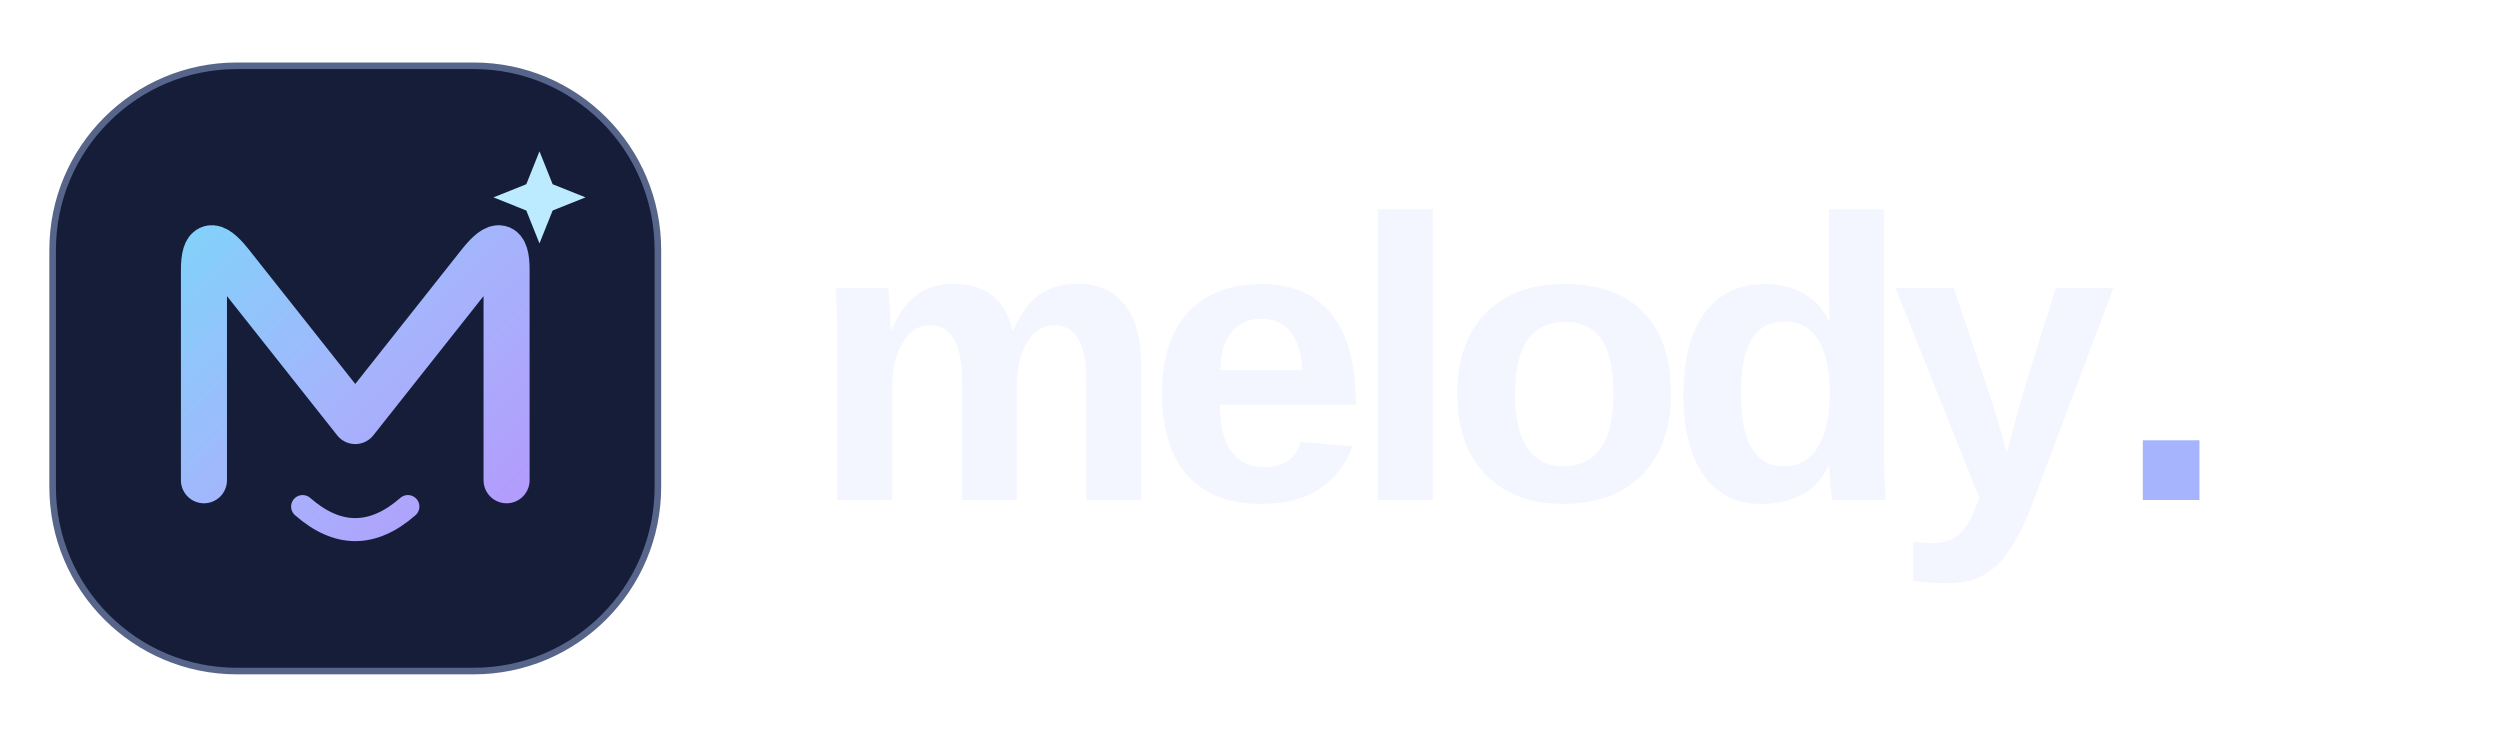
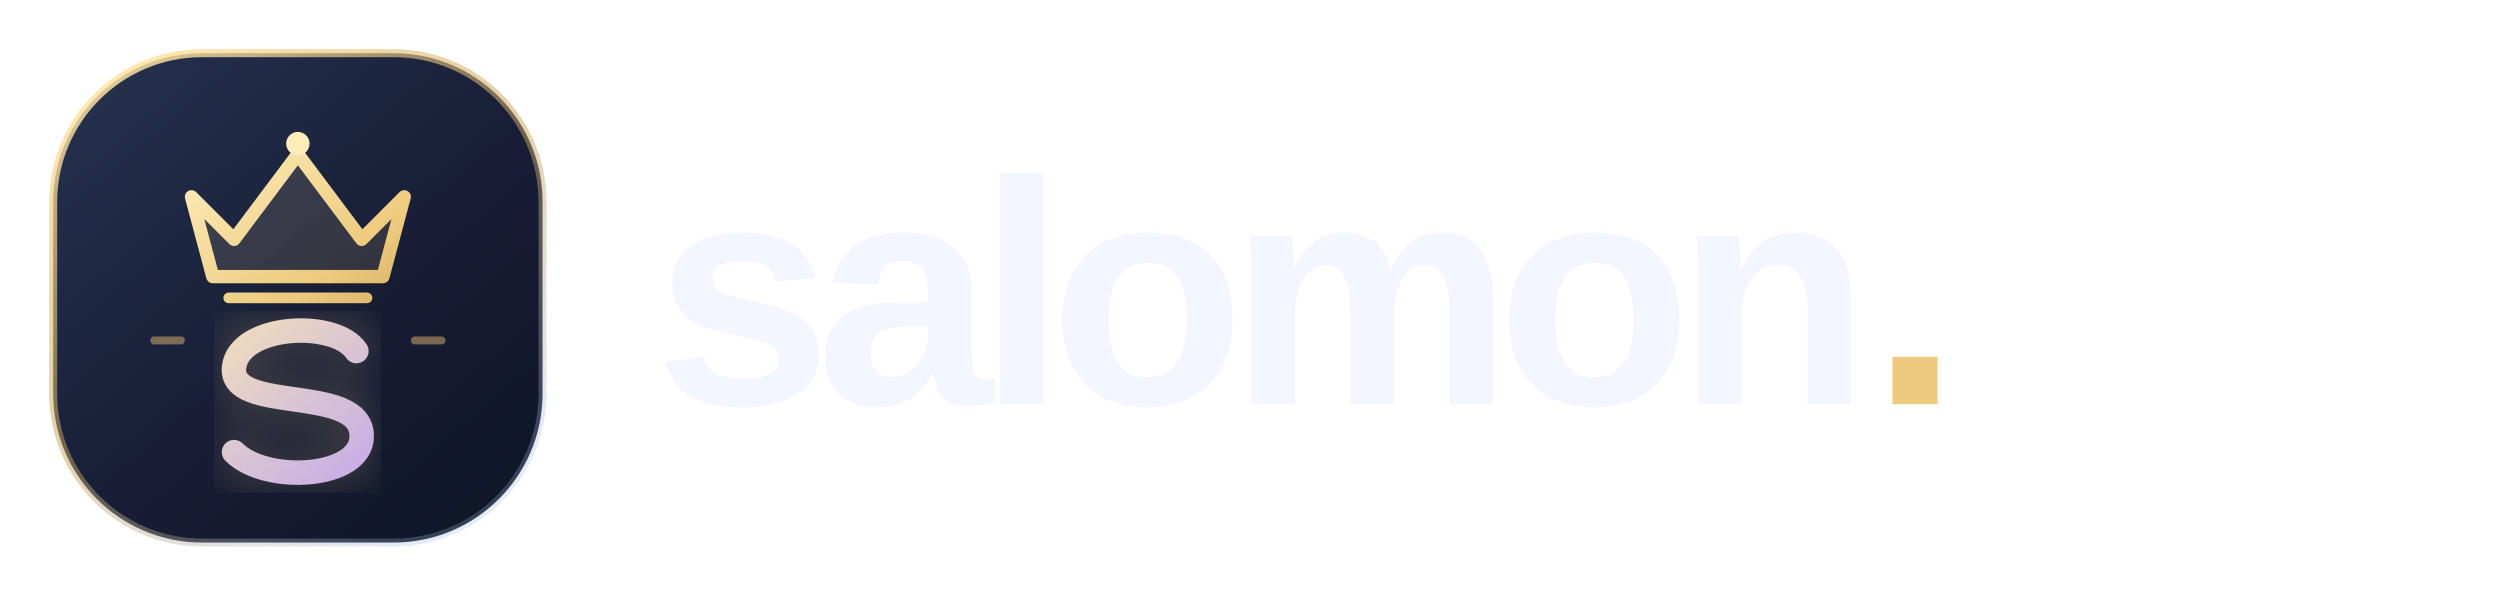
- <svg xmlns="http://www.w3.org/2000/svg" viewBox="0 0 380 112" fill="none">
-   <defs>
-     <linearGradient id="g" x1="15" y1="12" x2="100" y2="97" gradientUnits="userSpaceOnUse">
-       <stop stop-color="#67e8f9" />
-       <stop offset=".5" stop-color="#a5b4fc" />
-       <stop offset="1" stop-color="#c084fc" />
-     </linearGradient>
-   </defs>
-   <rect x="8" y="10" width="92" height="92" rx="28" fill="#151d39" stroke="#566589" />
-   <path d="M31 73V41Q31 35 35 40L54 64L73 40Q77 35 77 41V73" stroke="url(#g)" stroke-width="7" stroke-linecap="round" stroke-linejoin="round" />
-   <path d="M46 77Q54 84 62 77" stroke="url(#g)" stroke-width="3.5" stroke-linecap="round" />
-   <path d="M82 23L84 28L89 30L84 32L82 37L80 32L75 30L80 28Z" fill="#bceaff" />
-   <text x="123" y="76" fill="#f4f6ff" font-family="Arial,Helvetica,sans-serif" font-size="61" font-weight="700" letter-spacing="-3">melody<tspan fill="#a5b4fc">.</tspan>
+ <svg xmlns="http://www.w3.org/2000/svg" viewBox="0 0 470 112" fill="none">
+   <svg x="8" y="8" width="96" height="96" viewBox="0 0 96 96">
+     <defs>
+       <linearGradient id="plate" x1="8" y1="4" x2="88" y2="96" gradientUnits="userSpaceOnUse">
+         <stop stop-color="#25314e" />
+         <stop offset=".55" stop-color="#171d35" />
+         <stop offset="1" stop-color="#0d1526" />
+       </linearGradient>
+       <linearGradient id="edge" x1="14" y1="6" x2="76" y2="96" gradientUnits="userSpaceOnUse">
+         <stop stop-color="#ffe4a4" stop-opacity=".85" />
+         <stop offset=".48" stop-color="#c9a45d" stop-opacity=".5" />
+         <stop offset="1" stop-color="#9ab6e8" stop-opacity=".25" />
+       </linearGradient>
+       <linearGradient id="gold" x1="27" y1="18" x2="70" y2="76" gradientUnits="userSpaceOnUse">
+         <stop stop-color="#fff0c0" />
+         <stop offset=".5" stop-color="#edca7d" />
+         <stop offset="1" stop-color="#b88941" />
+       </linearGradient>
+       <linearGradient id="ink" x1="32" y1="46" x2="65" y2="81" gradientUnits="userSpaceOnUse">
+         <stop stop-color="#f7e6b4" />
+         <stop offset="1" stop-color="#c4a9eb" />
+       </linearGradient>
+       <filter id="halo">
+         <feGaussianBlur stdDeviation="4" />
+       </filter>
+     </defs>
+     <rect x="2" y="2" width="92" height="92" rx="28" fill="url(#plate)" stroke="url(#edge)" stroke-width="1.5" />
+     <path d="M28 29L36 37L48 21L60 37L68 29L64 44H32L28 29Z" fill="url(#gold)" fill-opacity=".13" stroke="url(#gold)" stroke-width="2.5" stroke-linejoin="round" />
+     <path d="M35 48H61" stroke="url(#gold)" stroke-width="2" stroke-linecap="round" />
+     <circle cx="48" cy="19" r="2.2" fill="#ffedb7" />
+     <path d="M60 58C56 51 36 52 35 61C34 72 61 63 61 74C61 82 41 85 35 77" stroke="#eac880" stroke-width="8" stroke-linecap="round" opacity=".2" filter="url(#halo)" />
+     <path d="M59 58C55 52 37 53 36 61C35 70 60 64 60 74C60 82 42 83 36 77" stroke="url(#ink)" stroke-width="4.6" stroke-linecap="round" />
+     <path d="M21 56H26M70 56H75" stroke="#be9d65" stroke-opacity=".6" stroke-width="1.5" stroke-linecap="round" />
+   </svg>
+   <text x="123" y="76" fill="#f4f6ff" font-family="Arial,Helvetica,sans-serif" font-size="60" font-weight="700" letter-spacing="-3">salomon<tspan fill="#edca7d">.</tspan>
  </text>
</svg>
